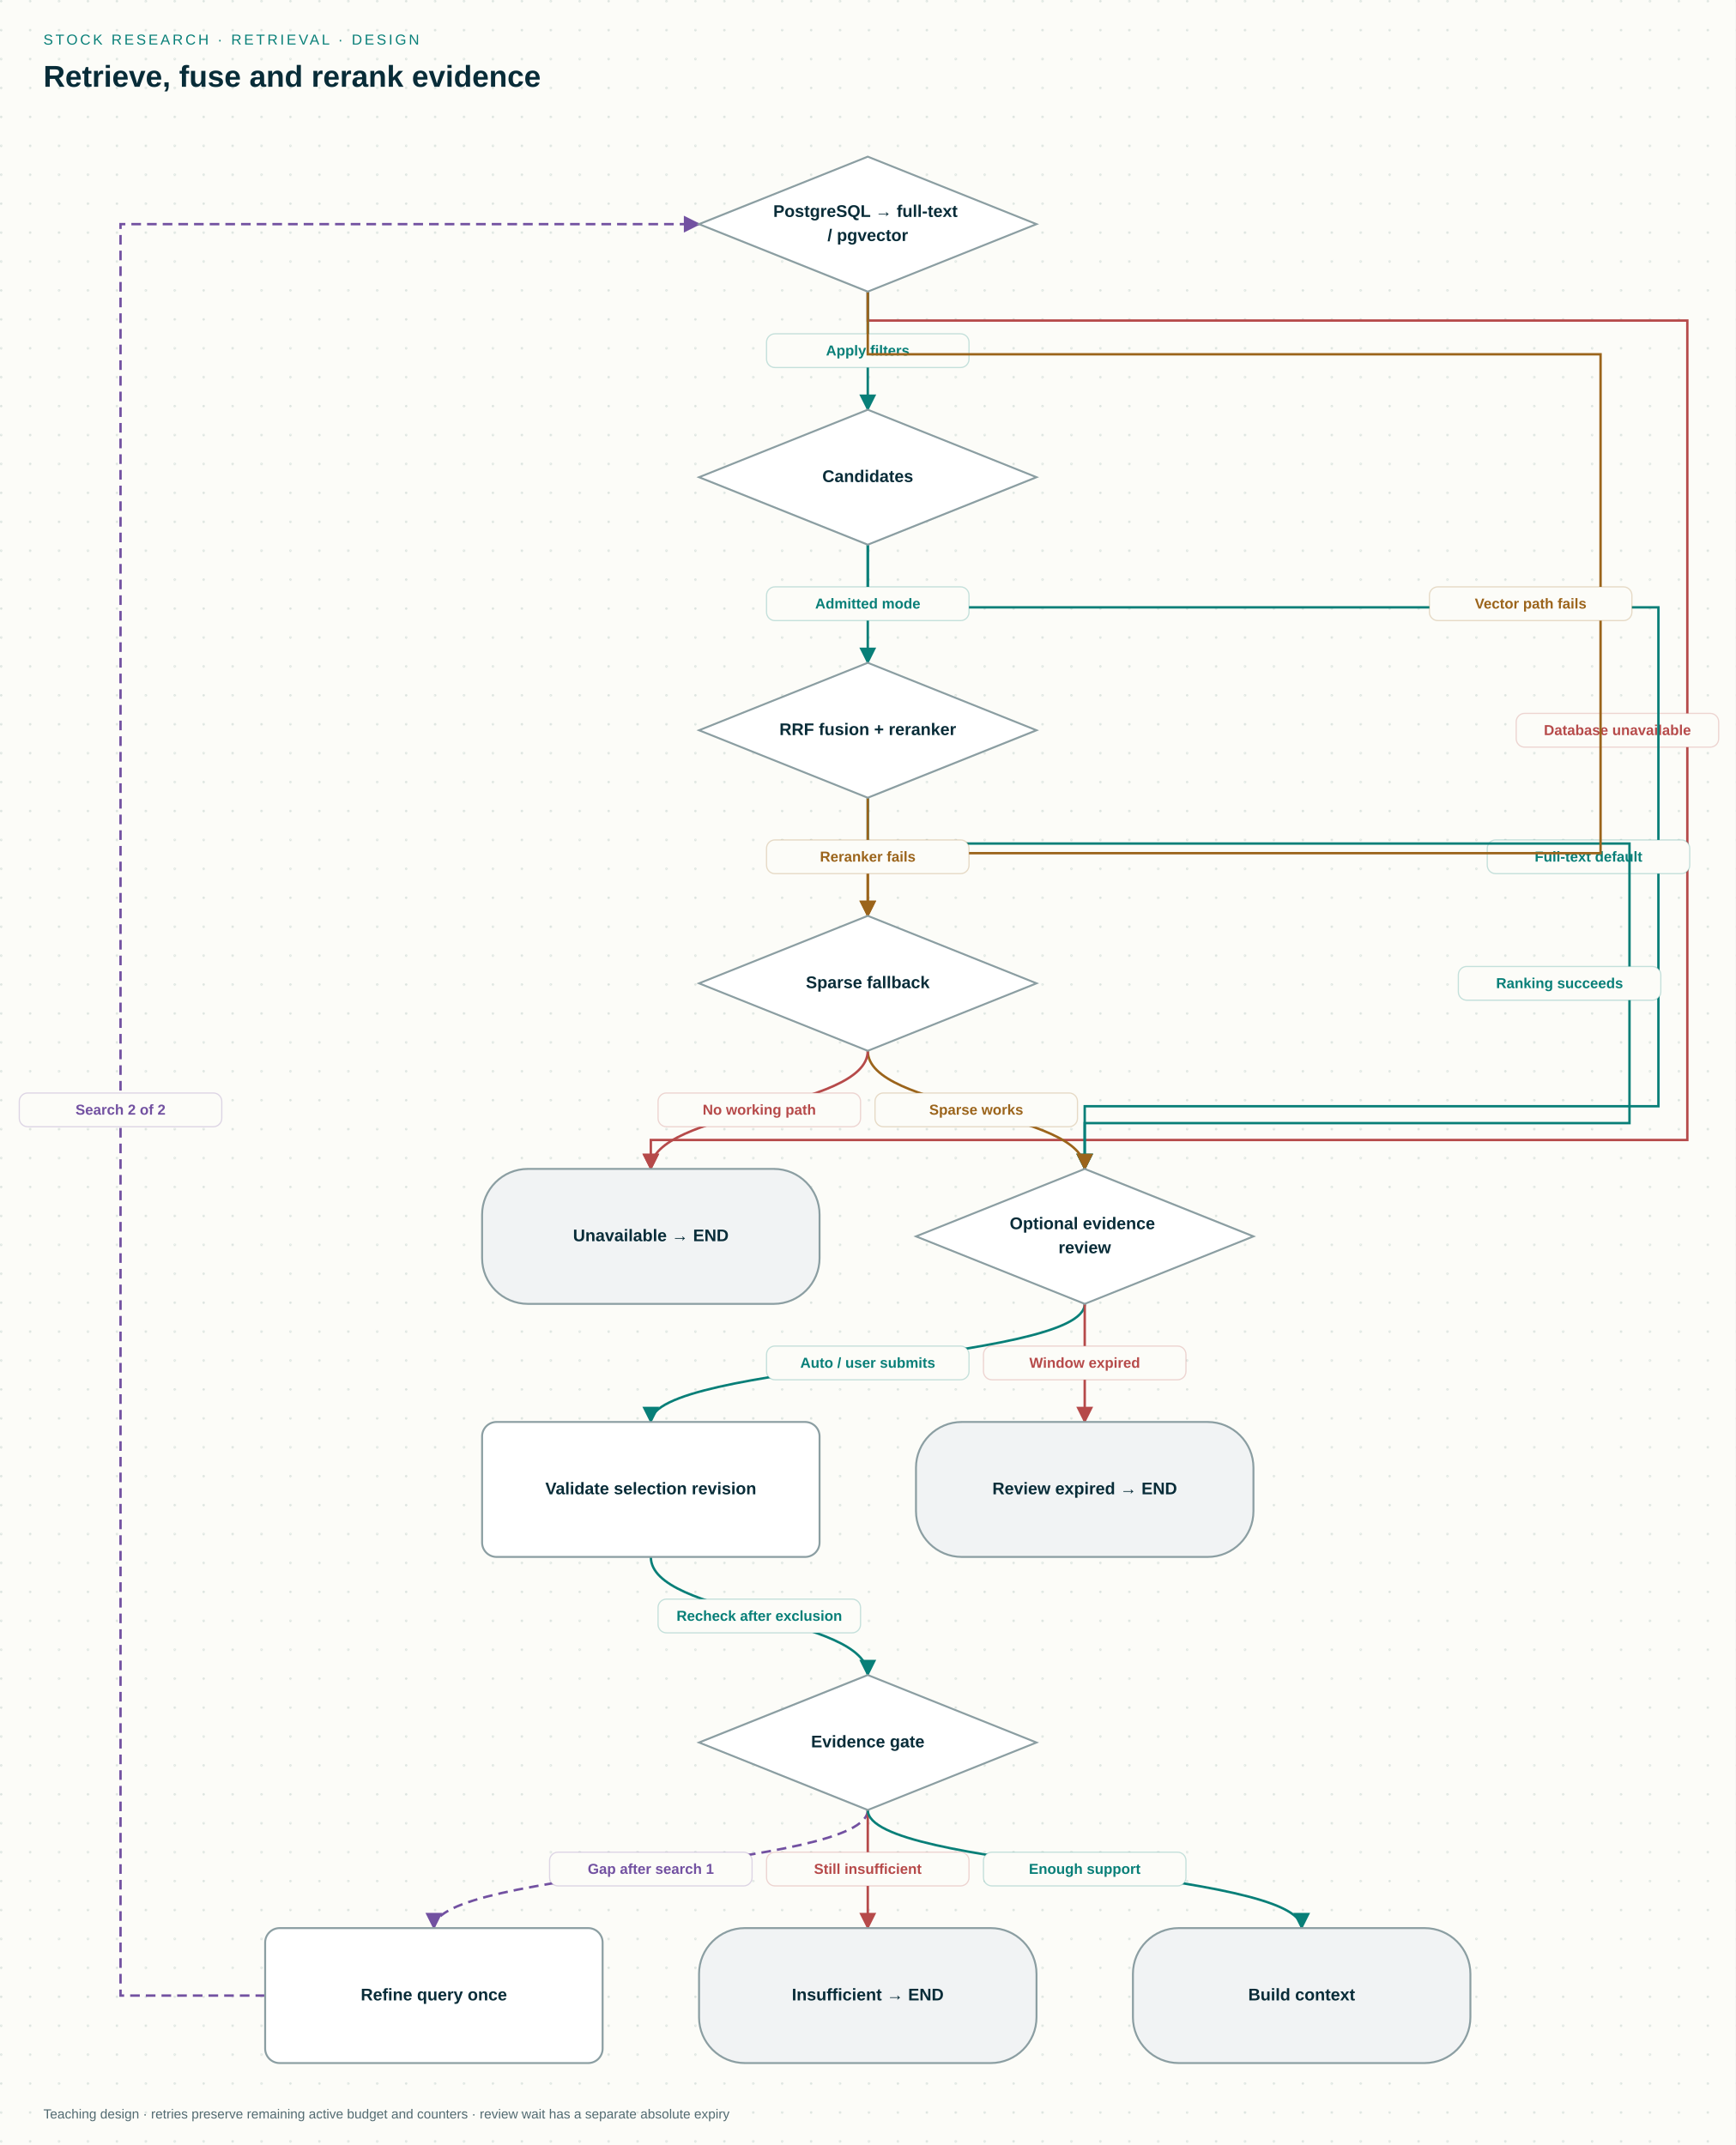
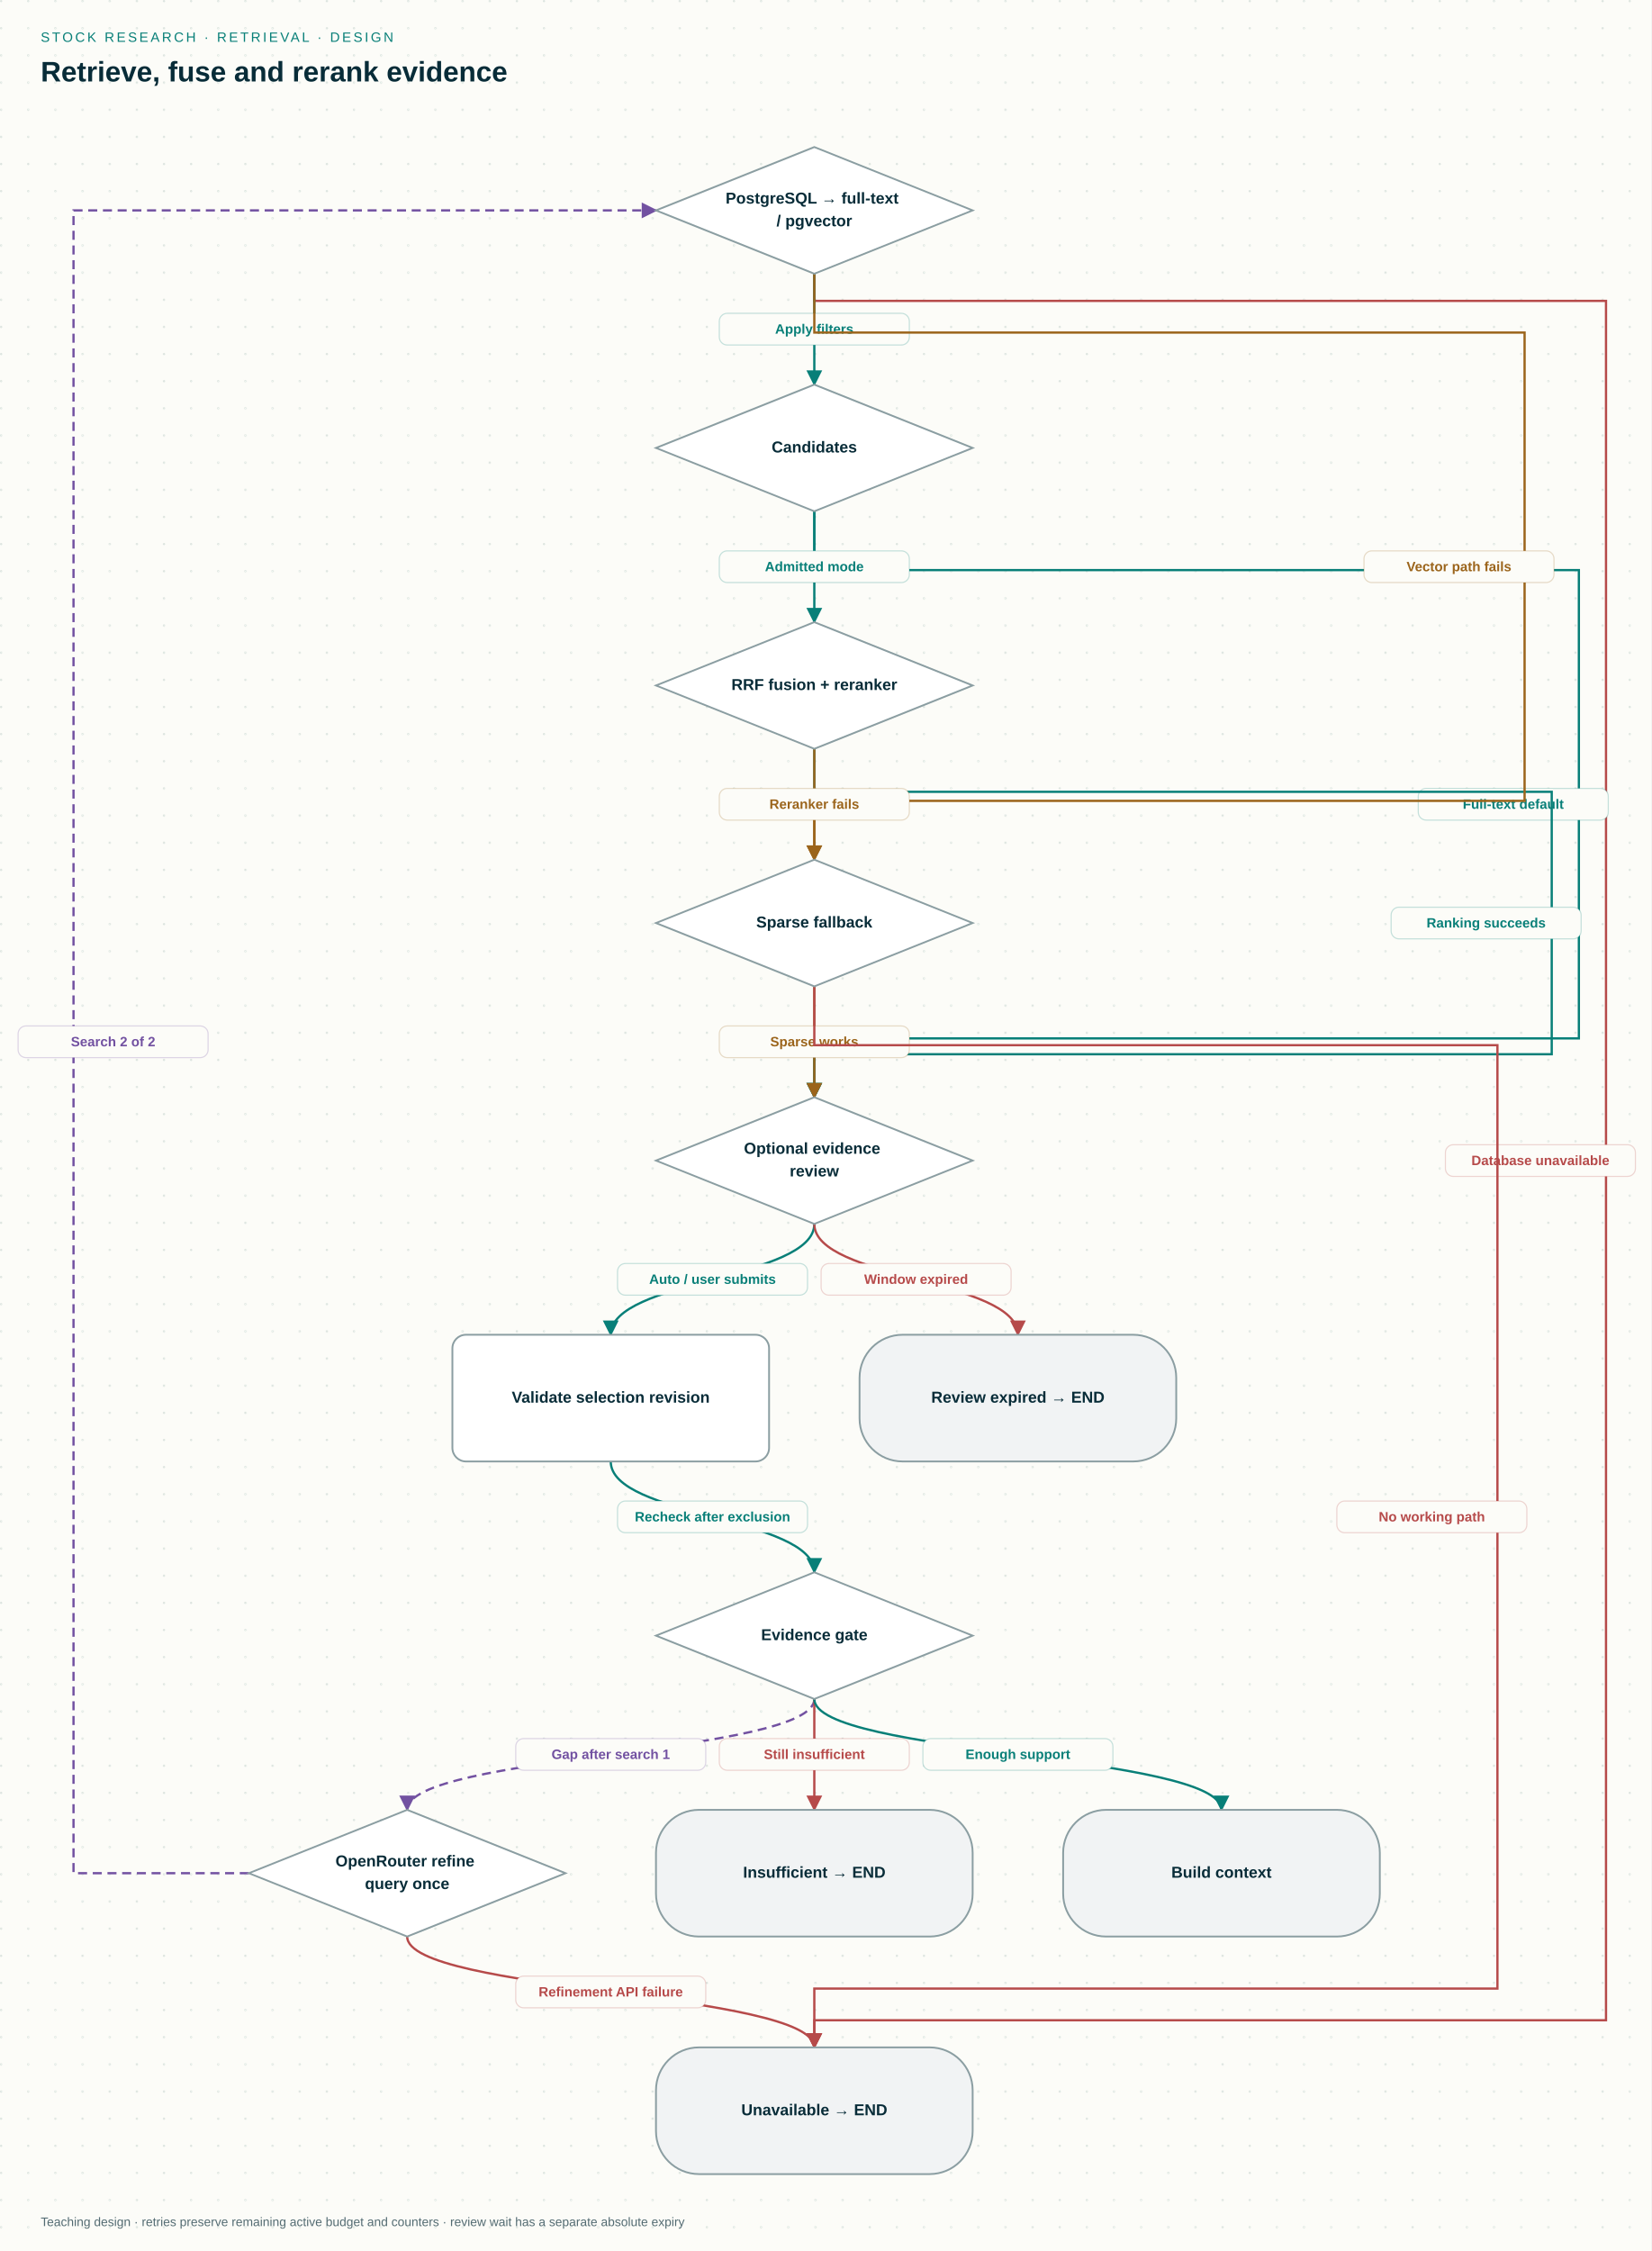
- <svg xmlns="http://www.w3.org/2000/svg" viewBox="0 0 1440 1780" width="1440" height="1780" role="img" aria-label="Retrieve, fuse and rerank evidence" style="font-family:Arial, &quot;Noto Sans TC&quot;, sans-serif;display:block;max-width:100%;height:auto">
+ <svg xmlns="http://www.w3.org/2000/svg" viewBox="0 0 1460 1990" width="1460" height="1990" role="img" aria-label="Retrieve, fuse and rerank evidence" style="font-family:Arial, &quot;Noto Sans TC&quot;, sans-serif;display:block;max-width:100%;height:auto">
  <defs>
    <pattern id="retrieval-en-grid" width="24" height="24" patternUnits="userSpaceOnUse">
      <circle cx="1" cy="1" r="1" fill="#dce4df" />
    </pattern>
    <marker id="retrieval-en-flow" viewBox="0 0 10 10" refX="9" refY="5" markerWidth="7" markerHeight="7" orient="auto-start-reverse">
      <path d="M 0 0 L 10 5 L 0 10 z" fill="#087f78" />
    </marker>
    <marker id="retrieval-en-retry" viewBox="0 0 10 10" refX="9" refY="5" markerWidth="7" markerHeight="7" orient="auto-start-reverse">
      <path d="M 0 0 L 10 5 L 0 10 z" fill="#7251a1" />
    </marker>
    <marker id="retrieval-en-fallback" viewBox="0 0 10 10" refX="9" refY="5" markerWidth="7" markerHeight="7" orient="auto-start-reverse">
      <path d="M 0 0 L 10 5 L 0 10 z" fill="#9b641b" />
    </marker>
    <marker id="retrieval-en-stop" viewBox="0 0 10 10" refX="9" refY="5" markerWidth="7" markerHeight="7" orient="auto-start-reverse">
      <path d="M 0 0 L 10 5 L 0 10 z" fill="#b64a4a" />
    </marker>
  </defs>
-   <rect width="1440" height="1780" fill="#fcfcf8" />
-   <rect width="1440" height="1780" fill="url(#retrieval-en-grid)" />
+   <rect width="1460" height="1990" fill="#fcfcf8" />
+   <rect width="1460" height="1990" fill="url(#retrieval-en-grid)" />
  <text x="36" y="37" fill="#087f78" font-size="12" letter-spacing="2">STOCK RESEARCH · RETRIEVAL · DESIGN</text>
  <text x="36" y="72" fill="#082c38" font-size="25" font-weight="700">Retrieve, fuse and rerank evidence</text>
  <g opacity="1">
-     <path d="M 720 242 V 266 H 1400 V 946 H 540 V 970" fill="none" stroke="#b64a4a" stroke-width="2" marker-end="url(#retrieval-en-stop)" />
-     <rect x="1258" y="592" width="168" height="28" rx="7" fill="#fcfcf8" stroke="#b64a4a" stroke-opacity=".23" />
-     <text x="1342" text-anchor="middle" fill="#b64a4a" font-size="12" font-weight="600">
-       <tspan x="1342" y="610">Database unavailable</tspan>
+     <path d="M 720 242 V 266 H 1420 V 1786 H 720 V 1810" fill="none" stroke="#b64a4a" stroke-width="2" marker-end="url(#retrieval-en-stop)" />
+     <rect x="1278" y="1012" width="168" height="28" rx="7" fill="#fcfcf8" stroke="#b64a4a" stroke-opacity=".23" />
+     <text x="1362" text-anchor="middle" fill="#b64a4a" font-size="12" font-weight="600">
+       <tspan x="1362" y="1030">Database unavailable</tspan>
    </text>
  </g>
  <g opacity="1">
    <path d="M 720 242 C 720 291, 720 291, 720 340" fill="none" stroke="#087f78" stroke-width="2" marker-end="url(#retrieval-en-flow)" />
    <rect x="636" y="277" width="168" height="28" rx="7" fill="#fcfcf8" stroke="#087f78" stroke-opacity=".23" />
    <text x="720" text-anchor="middle" fill="#087f78" font-size="12" font-weight="600">
      <tspan x="720" y="295">Apply filters</tspan>
    </text>
  </g>
  <g opacity="1">
-     <path d="M 720 452 V 504 H 1376 V 918 H 900 V 970" fill="none" stroke="#087f78" stroke-width="2" marker-end="url(#retrieval-en-flow)" />
-     <rect x="1234" y="697" width="168" height="28" rx="7" fill="#fcfcf8" stroke="#087f78" stroke-opacity=".23" />
-     <text x="1318" text-anchor="middle" fill="#087f78" font-size="12" font-weight="600">
-       <tspan x="1318" y="715">Full-text default</tspan>
+     <path d="M 720 452 V 504 H 1396 V 918 H 720 V 970" fill="none" stroke="#087f78" stroke-width="2" marker-end="url(#retrieval-en-flow)" />
+     <rect x="1254" y="697" width="168" height="28" rx="7" fill="#fcfcf8" stroke="#087f78" stroke-opacity=".23" />
+     <text x="1338" text-anchor="middle" fill="#087f78" font-size="12" font-weight="600">
+       <tspan x="1338" y="715">Full-text default</tspan>
    </text>
  </g>
  <g opacity="1">
    <path d="M 720 452 C 720 501, 720 501, 720 550" fill="none" stroke="#087f78" stroke-width="2" marker-end="url(#retrieval-en-flow)" />
    <rect x="636" y="487" width="168" height="28" rx="7" fill="#fcfcf8" stroke="#087f78" stroke-opacity=".23" />
    <text x="720" text-anchor="middle" fill="#087f78" font-size="12" font-weight="600">
      <tspan x="720" y="505">Admitted mode</tspan>
    </text>
  </g>
  <g opacity="1">
-     <path d="M 720 662 V 700 H 1352 V 932 H 900 V 970" fill="none" stroke="#087f78" stroke-width="2" marker-end="url(#retrieval-en-flow)" />
-     <rect x="1210" y="802" width="168" height="28" rx="7" fill="#fcfcf8" stroke="#087f78" stroke-opacity=".23" />
-     <text x="1294" text-anchor="middle" fill="#087f78" font-size="12" font-weight="600">
-       <tspan x="1294" y="820">Ranking succeeds</tspan>
-     </text>
-   </g>
-   <g opacity="1">
-     <path d="M 720 242 V 294 H 1328 V 708 H 720 V 760" fill="none" stroke="#9b641b" stroke-width="2" marker-end="url(#retrieval-en-fallback)" />
-     <rect x="1186" y="487" width="168" height="28" rx="7" fill="#fcfcf8" stroke="#9b641b" stroke-opacity=".23" />
-     <text x="1270" text-anchor="middle" fill="#9b641b" font-size="12" font-weight="600">
-       <tspan x="1270" y="505">Vector path fails</tspan>
+     <path d="M 720 662 V 700 H 1372 V 932 H 720 V 970" fill="none" stroke="#087f78" stroke-width="2" marker-end="url(#retrieval-en-flow)" />
+     <rect x="1230" y="802" width="168" height="28" rx="7" fill="#fcfcf8" stroke="#087f78" stroke-opacity=".23" />
+     <text x="1314" text-anchor="middle" fill="#087f78" font-size="12" font-weight="600">
+       <tspan x="1314" y="820">Ranking succeeds</tspan>
+     </text>
+   </g>
+   <g opacity="1">
+     <path d="M 720 242 V 294 H 1348 V 708 H 720 V 760" fill="none" stroke="#9b641b" stroke-width="2" marker-end="url(#retrieval-en-fallback)" />
+     <rect x="1206" y="487" width="168" height="28" rx="7" fill="#fcfcf8" stroke="#9b641b" stroke-opacity=".23" />
+     <text x="1290" text-anchor="middle" fill="#9b641b" font-size="12" font-weight="600">
+       <tspan x="1290" y="505">Vector path fails</tspan>
    </text>
  </g>
  <g opacity="1">
    <path d="M 720 662 C 720 711, 720 711, 720 760" fill="none" stroke="#9b641b" stroke-width="2" marker-end="url(#retrieval-en-fallback)" />
    <rect x="636" y="697" width="168" height="28" rx="7" fill="#fcfcf8" stroke="#9b641b" stroke-opacity=".23" />
    <text x="720" text-anchor="middle" fill="#9b641b" font-size="12" font-weight="600">
      <tspan x="720" y="715">Reranker fails</tspan>
    </text>
  </g>
  <g opacity="1">
-     <path d="M 720 872 C 720 921, 900 921, 900 970" fill="none" stroke="#9b641b" stroke-width="2" marker-end="url(#retrieval-en-fallback)" />
-     <rect x="726" y="907" width="168" height="28" rx="7" fill="#fcfcf8" stroke="#9b641b" stroke-opacity=".23" />
-     <text x="810" text-anchor="middle" fill="#9b641b" font-size="12" font-weight="600">
-       <tspan x="810" y="925">Sparse works</tspan>
-     </text>
-   </g>
-   <g opacity="1">
-     <path d="M 900 1082 C 900 1131, 540 1131, 540 1180" fill="none" stroke="#087f78" stroke-width="2" marker-end="url(#retrieval-en-flow)" />
-     <rect x="636" y="1117" width="168" height="28" rx="7" fill="#fcfcf8" stroke="#087f78" stroke-opacity=".23" />
-     <text x="720" text-anchor="middle" fill="#087f78" font-size="12" font-weight="600">
-       <tspan x="720" y="1135">Auto / user submits</tspan>
-     </text>
-   </g>
-   <g opacity="1">
-     <path d="M 900 1082 C 900 1131, 900 1131, 900 1180" fill="none" stroke="#b64a4a" stroke-width="2" marker-end="url(#retrieval-en-stop)" />
-     <rect x="816" y="1117" width="168" height="28" rx="7" fill="#fcfcf8" stroke="#b64a4a" stroke-opacity=".23" />
-     <text x="900" text-anchor="middle" fill="#b64a4a" font-size="12" font-weight="600">
-       <tspan x="900" y="1135">Window expired</tspan>
+     <path d="M 720 872 C 720 921, 720 921, 720 970" fill="none" stroke="#9b641b" stroke-width="2" marker-end="url(#retrieval-en-fallback)" />
+     <rect x="636" y="907" width="168" height="28" rx="7" fill="#fcfcf8" stroke="#9b641b" stroke-opacity=".23" />
+     <text x="720" text-anchor="middle" fill="#9b641b" font-size="12" font-weight="600">
+       <tspan x="720" y="925">Sparse works</tspan>
+     </text>
+   </g>
+   <g opacity="1">
+     <path d="M 720 1082 C 720 1131, 540 1131, 540 1180" fill="none" stroke="#087f78" stroke-width="2" marker-end="url(#retrieval-en-flow)" />
+     <rect x="546" y="1117" width="168" height="28" rx="7" fill="#fcfcf8" stroke="#087f78" stroke-opacity=".23" />
+     <text x="630" text-anchor="middle" fill="#087f78" font-size="12" font-weight="600">
+       <tspan x="630" y="1135">Auto / user submits</tspan>
+     </text>
+   </g>
+   <g opacity="1">
+     <path d="M 720 1082 C 720 1131, 900 1131, 900 1180" fill="none" stroke="#b64a4a" stroke-width="2" marker-end="url(#retrieval-en-stop)" />
+     <rect x="726" y="1117" width="168" height="28" rx="7" fill="#fcfcf8" stroke="#b64a4a" stroke-opacity=".23" />
+     <text x="810" text-anchor="middle" fill="#b64a4a" font-size="12" font-weight="600">
+       <tspan x="810" y="1135">Window expired</tspan>
    </text>
  </g>
  <g opacity="1">
    <path d="M 540 1292 C 540 1341, 720 1341, 720 1390" fill="none" stroke="#087f78" stroke-width="2" marker-end="url(#retrieval-en-flow)" />
    <rect x="546" y="1327" width="168" height="28" rx="7" fill="#fcfcf8" stroke="#087f78" stroke-opacity=".23" />
    <text x="630" text-anchor="middle" fill="#087f78" font-size="12" font-weight="600">
      <tspan x="630" y="1345">Recheck after exclusion</tspan>
    </text>
  </g>
  <g opacity="1">
-     <path d="M 720 872 C 720 921, 540 921, 540 970" fill="none" stroke="#b64a4a" stroke-width="2" marker-end="url(#retrieval-en-stop)" />
-     <rect x="546" y="907" width="168" height="28" rx="7" fill="#fcfcf8" stroke="#b64a4a" stroke-opacity=".23" />
-     <text x="630" text-anchor="middle" fill="#b64a4a" font-size="12" font-weight="600">
-       <tspan x="630" y="925">No working path</tspan>
+     <path d="M 720 872 V 924 H 1324 V 1758 H 720 V 1810" fill="none" stroke="#b64a4a" stroke-width="2" marker-end="url(#retrieval-en-stop)" />
+     <rect x="1182" y="1327" width="168" height="28" rx="7" fill="#fcfcf8" stroke="#b64a4a" stroke-opacity=".23" />
+     <text x="1266" text-anchor="middle" fill="#b64a4a" font-size="12" font-weight="600">
+       <tspan x="1266" y="1345">No working path</tspan>
    </text>
  </g>
  <g opacity="1">
    <path d="M 720 1502 C 720 1551, 360 1551, 360 1600" fill="none" stroke="#7251a1" stroke-width="2" stroke-dasharray="8 5" marker-end="url(#retrieval-en-retry)" />
    <rect x="456" y="1537" width="168" height="28" rx="7" fill="#fcfcf8" stroke="#7251a1" stroke-opacity=".23" />
    <text x="540" text-anchor="middle" fill="#7251a1" font-size="12" font-weight="600">
      <tspan x="540" y="1555">Gap after search 1</tspan>
    </text>
  </g>
  <g opacity="1">
-     <path d="M 220 1656 H 100 V 186 H 580" fill="none" stroke="#7251a1" stroke-width="2" stroke-dasharray="8 5" marker-end="url(#retrieval-en-retry)" />
+     <path d="M 360 1712 C 360 1761, 720 1761, 720 1810" fill="none" stroke="#b64a4a" stroke-width="2" marker-end="url(#retrieval-en-stop)" />
+     <rect x="456" y="1747" width="168" height="28" rx="7" fill="#fcfcf8" stroke="#b64a4a" stroke-opacity=".23" />
+     <text x="540" text-anchor="middle" fill="#b64a4a" font-size="12" font-weight="600">
+       <tspan x="540" y="1765">Refinement API failure</tspan>
+     </text>
+   </g>
+   <g opacity="1">
+     <path d="M 220 1656 H 65 V 186 H 580" fill="none" stroke="#7251a1" stroke-width="2" stroke-dasharray="8 5" marker-end="url(#retrieval-en-retry)" />
    <rect x="16" y="907" width="168" height="28" rx="7" fill="#fcfcf8" stroke="#7251a1" stroke-opacity=".23" />
    <text x="100" text-anchor="middle" fill="#7251a1" font-size="12" font-weight="600">
      <tspan x="100" y="925">Search 2 of 2</tspan>
    </text>
  </g>
  <g opacity="1">
    <path d="M 720 1502 C 720 1551, 720 1551, 720 1600" fill="none" stroke="#b64a4a" stroke-width="2" marker-end="url(#retrieval-en-stop)" />
    <rect x="636" y="1537" width="168" height="28" rx="7" fill="#fcfcf8" stroke="#b64a4a" stroke-opacity=".23" />
    <text x="720" text-anchor="middle" fill="#b64a4a" font-size="12" font-weight="600">
      <tspan x="720" y="1555">Still insufficient</tspan>
    </text>
  </g>
  <g opacity="1">
    <path d="M 720 1502 C 720 1551, 1080 1551, 1080 1600" fill="none" stroke="#087f78" stroke-width="2" marker-end="url(#retrieval-en-flow)" />
    <rect x="816" y="1537" width="168" height="28" rx="7" fill="#fcfcf8" stroke="#087f78" stroke-opacity=".23" />
    <text x="900" text-anchor="middle" fill="#087f78" font-size="12" font-weight="600">
      <tspan x="900" y="1555">Enough support</tspan>
    </text>
  </g>
  <g data-node-id="PostgreSQL → full-text / pgvector" aria-label="PostgreSQL → full-text / pgvector">
    <polygon points="720,130 860,186 720,242 580,186" fill="#fff" stroke="#8b9ea2" stroke-width="1.6" />
    <text x="720" text-anchor="middle" fill="#082c38" font-size="14" font-weight="600" pointer-events="none">
      <tspan x="720" y="180">PostgreSQL → full-text</tspan>
      <tspan x="720" y="200">/ pgvector</tspan>
    </text>
  </g>
  <g data-node-id="Unavailable → END" aria-label="Unavailable → END">
-     <rect x="400" y="970" width="280" height="112" rx="38" fill="#f1f3f4" stroke="#8b9ea2" stroke-width="1.6" />
-     <text x="540" text-anchor="middle" fill="#082c38" font-size="14" font-weight="600" pointer-events="none">
-       <tspan x="540" y="1030">Unavailable → END</tspan>
-     </text>
-   </g>
-   <g data-node-id="Optional evidence review" aria-label="Optional evidence review">
-     <polygon points="900,970 1040,1026 900,1082 760,1026" fill="#fff" stroke="#8b9ea2" stroke-width="1.6" />
-     <text x="900" text-anchor="middle" fill="#082c38" font-size="14" font-weight="600" pointer-events="none">
-       <tspan x="900" y="1020">Optional evidence</tspan>
-       <tspan x="900" y="1040">review</tspan>
+     <rect x="580" y="1810" width="280" height="112" rx="38" fill="#f1f3f4" stroke="#8b9ea2" stroke-width="1.6" />
+     <text x="720" text-anchor="middle" fill="#082c38" font-size="14" font-weight="600" pointer-events="none">
+       <tspan x="720" y="1870">Unavailable → END</tspan>
    </text>
  </g>
  <g data-node-id="Candidates" aria-label="Candidates">
    <polygon points="720,340 860,396 720,452 580,396" fill="#fff" stroke="#8b9ea2" stroke-width="1.6" />
    <text x="720" text-anchor="middle" fill="#082c38" font-size="14" font-weight="600" pointer-events="none">
      <tspan x="720" y="400">Candidates</tspan>
+     </text>
+   </g>
+   <g data-node-id="Optional evidence review" aria-label="Optional evidence review">
+     <polygon points="720,970 860,1026 720,1082 580,1026" fill="#fff" stroke="#8b9ea2" stroke-width="1.6" />
+     <text x="720" text-anchor="middle" fill="#082c38" font-size="14" font-weight="600" pointer-events="none">
+       <tspan x="720" y="1020">Optional evidence</tspan>
+       <tspan x="720" y="1040">review</tspan>
    </text>
  </g>
  <g data-node-id="RRF fusion + reranker" aria-label="RRF fusion + reranker">
    <polygon points="720,550 860,606 720,662 580,606" fill="#fff" stroke="#8b9ea2" stroke-width="1.6" />
    <text x="720" text-anchor="middle" fill="#082c38" font-size="14" font-weight="600" pointer-events="none">
      <tspan x="720" y="610">RRF fusion + reranker</tspan>
    </text>
  </g>
  <g data-node-id="Sparse fallback" aria-label="Sparse fallback">
    <polygon points="720,760 860,816 720,872 580,816" fill="#fff" stroke="#8b9ea2" stroke-width="1.6" />
    <text x="720" text-anchor="middle" fill="#082c38" font-size="14" font-weight="600" pointer-events="none">
      <tspan x="720" y="820">Sparse fallback</tspan>
    </text>
  </g>
  <g data-node-id="Validate selection revision" aria-label="Validate selection revision">
    <rect x="400" y="1180" width="280" height="112" rx="12" fill="#fff" stroke="#8b9ea2" stroke-width="1.6" />
    <text x="540" text-anchor="middle" fill="#082c38" font-size="14" font-weight="600" pointer-events="none">
      <tspan x="540" y="1240">Validate selection revision</tspan>
    </text>
  </g>
  <g data-node-id="Review expired → END" aria-label="Review expired → END">
    <rect x="760" y="1180" width="280" height="112" rx="38" fill="#f1f3f4" stroke="#8b9ea2" stroke-width="1.6" />
    <text x="900" text-anchor="middle" fill="#082c38" font-size="14" font-weight="600" pointer-events="none">
      <tspan x="900" y="1240">Review expired → END</tspan>
    </text>
  </g>
  <g data-node-id="Evidence gate" aria-label="Evidence gate">
    <polygon points="720,1390 860,1446 720,1502 580,1446" fill="#fff" stroke="#8b9ea2" stroke-width="1.6" />
    <text x="720" text-anchor="middle" fill="#082c38" font-size="14" font-weight="600" pointer-events="none">
      <tspan x="720" y="1450">Evidence gate</tspan>
    </text>
  </g>
-   <g data-node-id="Refine query once" aria-label="Refine query once">
-     <rect x="220" y="1600" width="280" height="112" rx="12" fill="#fff" stroke="#8b9ea2" stroke-width="1.6" />
+   <g data-node-id="OpenRouter refine query once" aria-label="OpenRouter refine query once">
+     <polygon points="360,1600 500,1656 360,1712 220,1656" fill="#fff" stroke="#8b9ea2" stroke-width="1.6" />
    <text x="360" text-anchor="middle" fill="#082c38" font-size="14" font-weight="600" pointer-events="none">
-       <tspan x="360" y="1660">Refine query once</tspan>
+       <tspan x="360" y="1650">OpenRouter refine</tspan>
+       <tspan x="360" y="1670">query once</tspan>
    </text>
  </g>
  <g data-node-id="Insufficient → END" aria-label="Insufficient → END">
    <rect x="580" y="1600" width="280" height="112" rx="38" fill="#f1f3f4" stroke="#8b9ea2" stroke-width="1.6" />
    <text x="720" text-anchor="middle" fill="#082c38" font-size="14" font-weight="600" pointer-events="none">
      <tspan x="720" y="1660">Insufficient → END</tspan>
    </text>
  </g>
  <g data-node-id="Build context" aria-label="Build context">
    <rect x="940" y="1600" width="280" height="112" rx="38" fill="#f1f3f4" stroke="#8b9ea2" stroke-width="1.6" />
    <text x="1080" text-anchor="middle" fill="#082c38" font-size="14" font-weight="600" pointer-events="none">
      <tspan x="1080" y="1660">Build context</tspan>
    </text>
  </g>
-   <text x="36" y="1758" font-size="11" fill="#536b72">Teaching design · retries preserve remaining active budget and counters · review wait has a separate absolute expiry</text>
+   <text x="36" y="1968" font-size="11" fill="#536b72">Teaching design · retries preserve remaining active budget and counters · review wait has a separate absolute expiry</text>
</svg>
